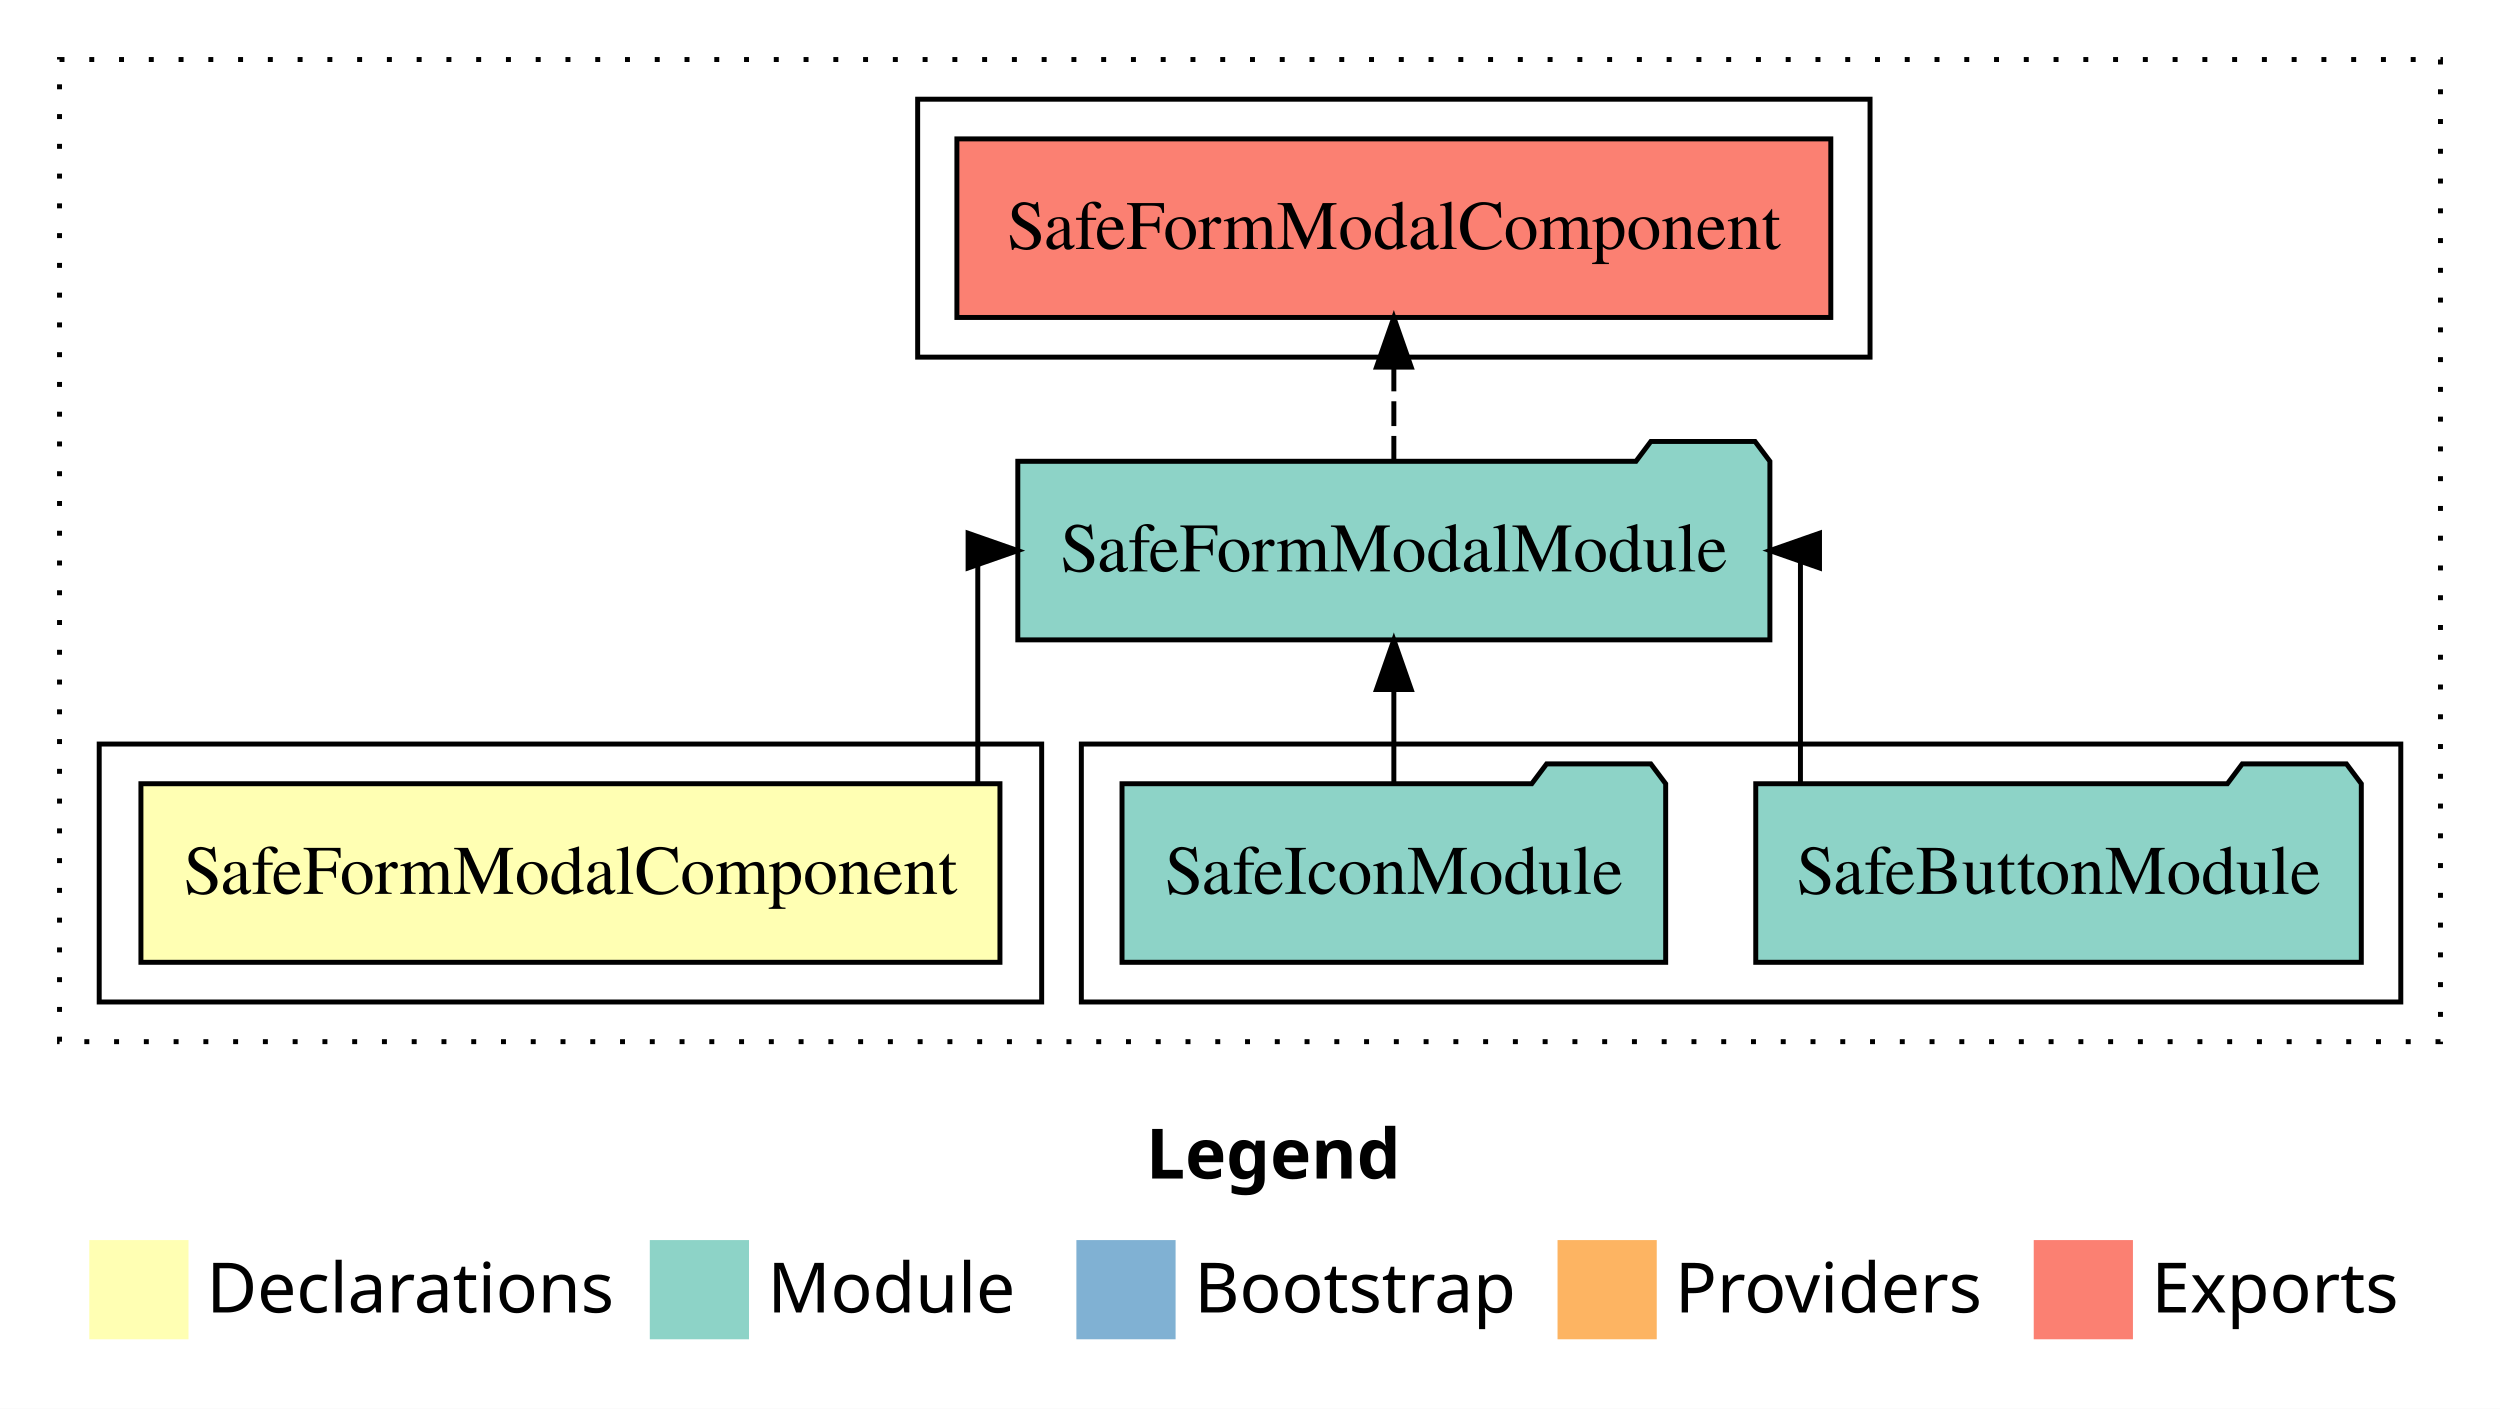
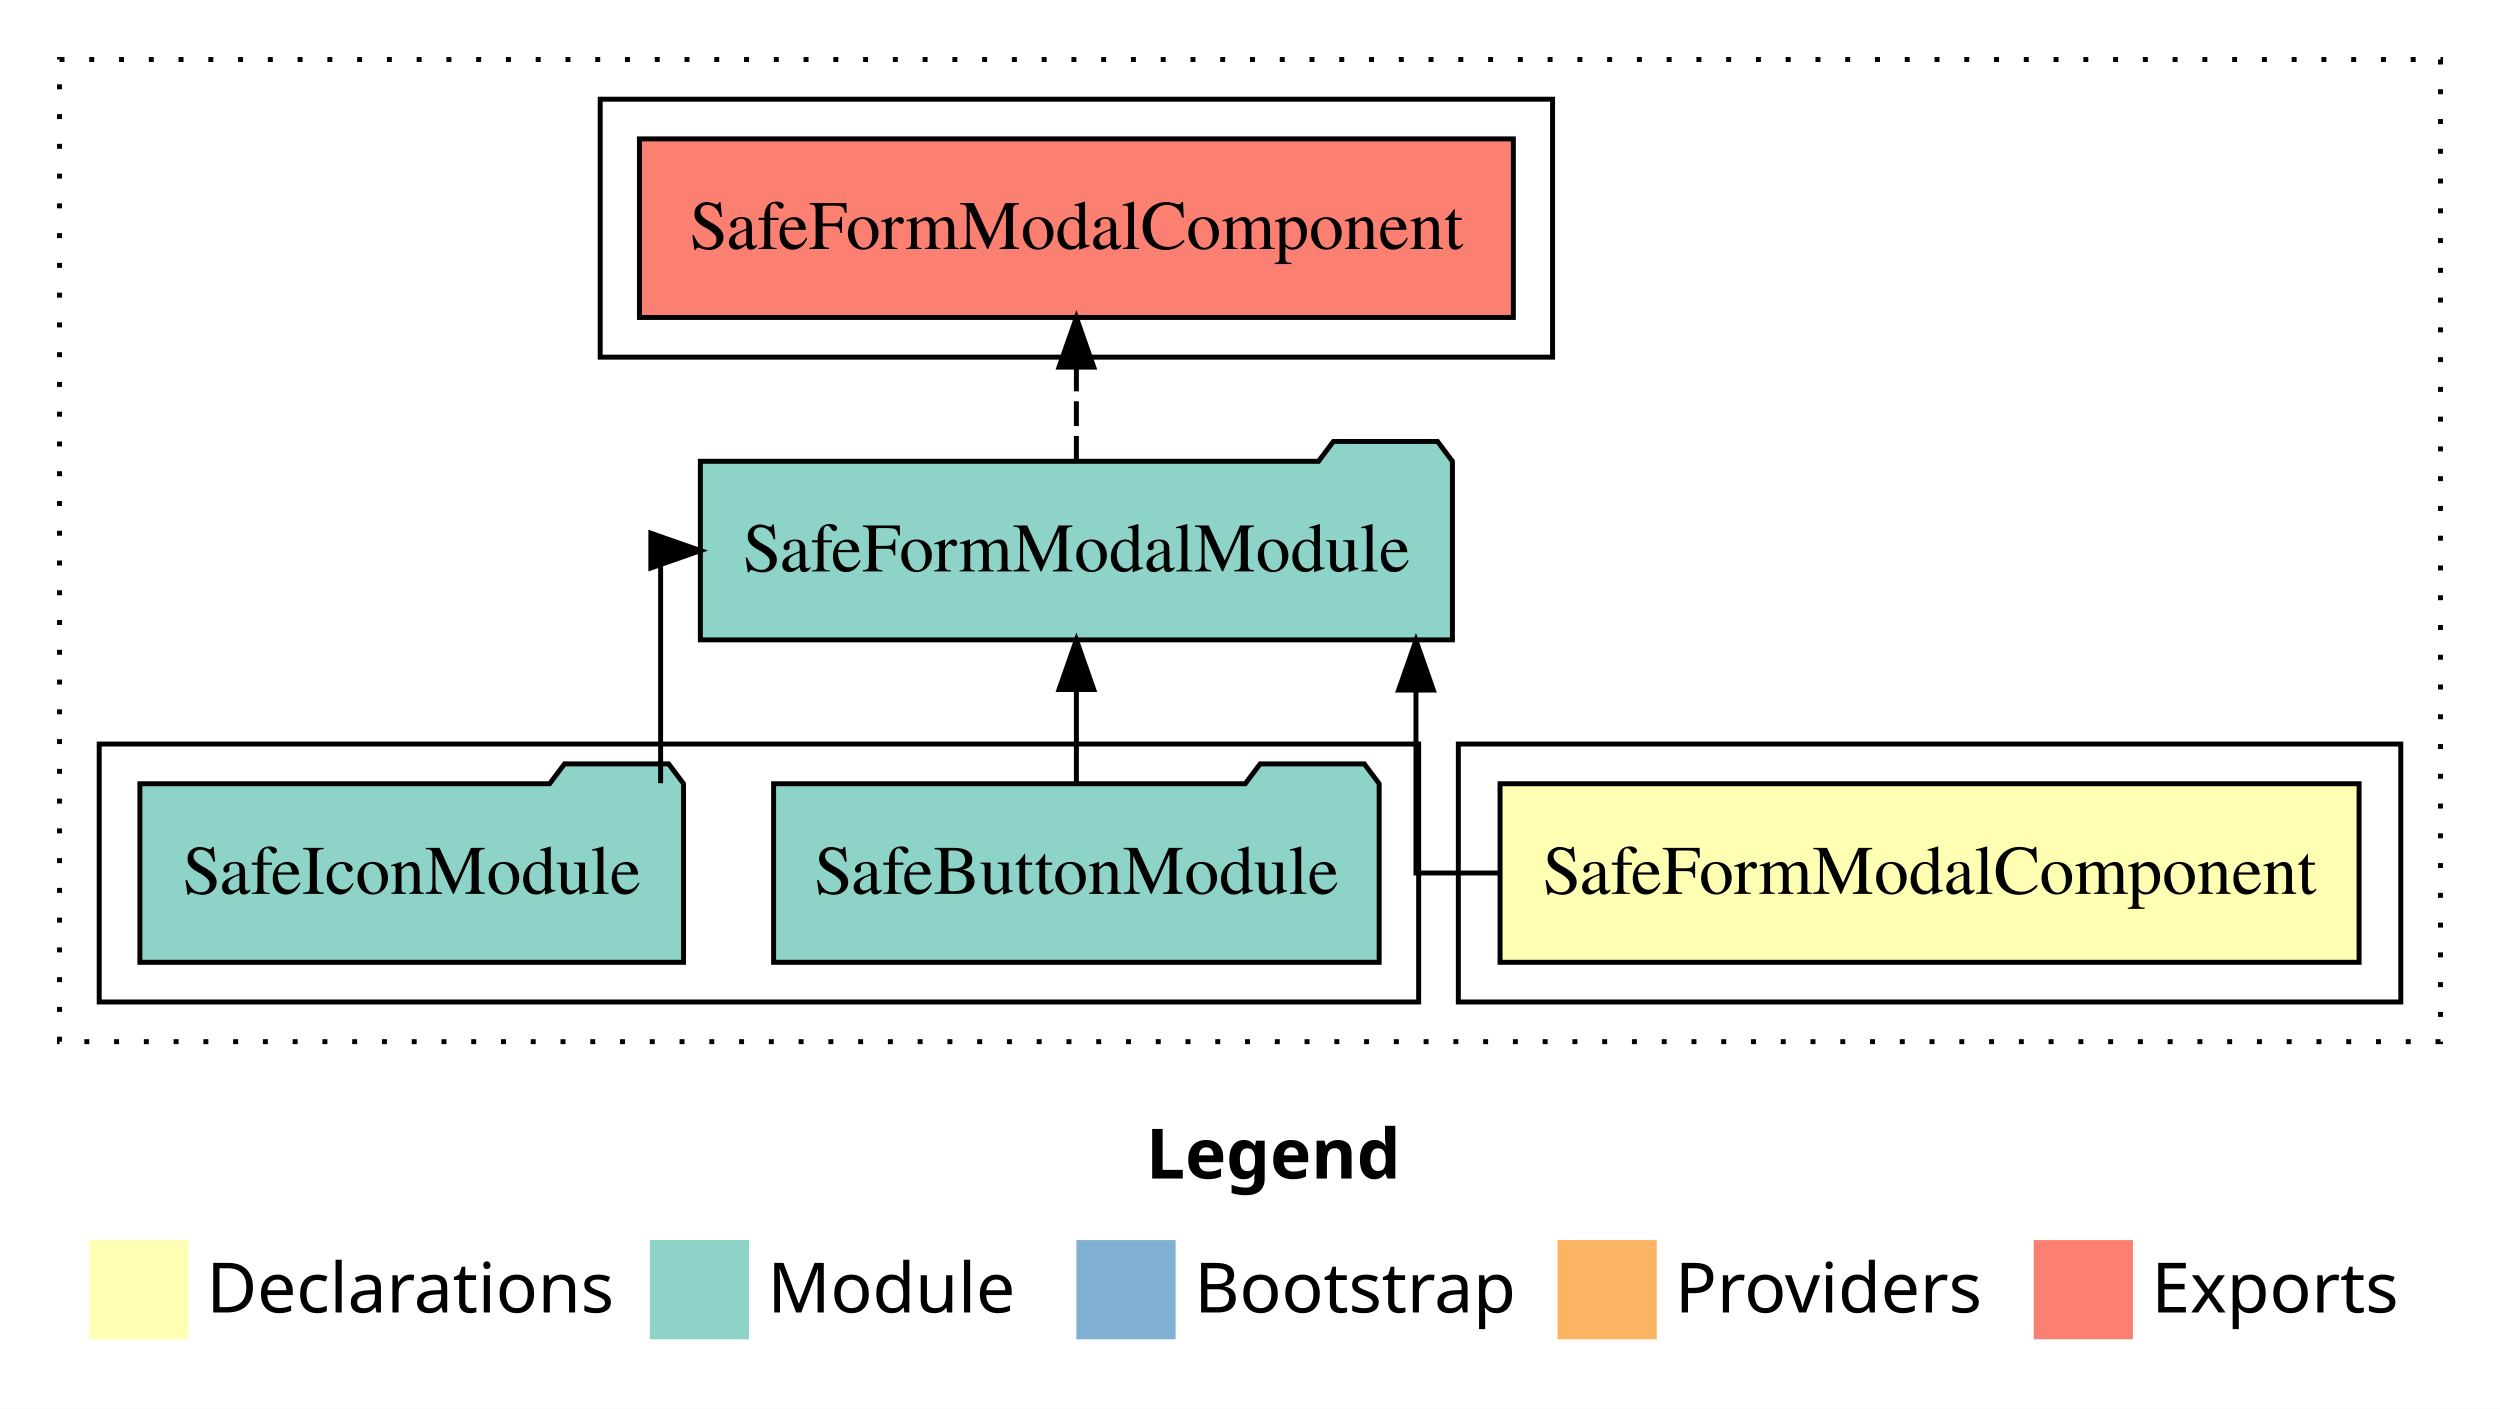
<svg xmlns="http://www.w3.org/2000/svg" width="504pt" height="284pt" viewBox="0.00 0.00 504.00 284.00">
  <g id="graph0" class="graph" transform="scale(1 1) rotate(0) translate(4 280)">
    <polygon fill="white" stroke="transparent" points="-4,4 -4,-280 500,-280 500,4 -4,4" />
    <text text-anchor="start" x="227.01" y="-42.4" font-family="sans-serif" font-weight="bold" font-size="14.00">Legend</text>
    <polygon fill="#ffffb3" stroke="transparent" points="14,-10 14,-30 34,-30 34,-10 14,-10" />
    <text text-anchor="start" x="37.63" y="-15.4" font-family="sans-serif" font-size="14.00">  Declarations</text>
    <polygon fill="#8dd3c7" stroke="transparent" points="127,-10 127,-30 147,-30 147,-10 127,-10" />
    <text text-anchor="start" x="150.73" y="-15.4" font-family="sans-serif" font-size="14.00">  Module</text>
    <polygon fill="#80b1d3" stroke="transparent" points="213,-10 213,-30 233,-30 233,-10 213,-10" />
    <text text-anchor="start" x="236.78" y="-15.4" font-family="sans-serif" font-size="14.00">  Bootstrap</text>
    <polygon fill="#fdb462" stroke="transparent" points="310,-10 310,-30 330,-30 330,-10 310,-10" />
    <text text-anchor="start" x="333.67" y="-15.4" font-family="sans-serif" font-size="14.00">  Providers</text>
    <polygon fill="#fb8072" stroke="transparent" points="406,-10 406,-30 426,-30 426,-10 406,-10" />
    <text text-anchor="start" x="429.73" y="-15.4" font-family="sans-serif" font-size="14.00">  Exports</text>
    <g id="clust1" class="cluster">
      <polygon fill="none" stroke="black" stroke-dasharray="1,5" points="8,-70 8,-268 488,-268 488,-70 8,-70" />
    </g>
    <g id="clust5" class="cluster">
-       <polygon fill="none" stroke="black" points="181,-208 181,-260 373,-260 373,-208 181,-208" />
+       <polygon fill="none" stroke="black" points="117,-208 117,-260 309,-260 309,-208 117,-208" />
+     </g>
+     <g id="clust2" class="cluster">
+       <polygon fill="none" stroke="black" points="290,-78 290,-130 480,-130 480,-78 290,-78" />
    </g>
    <g id="clust4" class="cluster">
-       <polygon fill="none" stroke="black" points="214,-78 214,-130 480,-130 480,-78 214,-78" />
-     </g>
-     <g id="clust2" class="cluster">
-       <polygon fill="none" stroke="black" points="16,-78 16,-130 206,-130 206,-78 16,-78" />
+       <polygon fill="none" stroke="black" points="16,-78 16,-130 282,-130 282,-78 16,-78" />
    </g>
    <g id="node1" class="node">
-       <polygon fill="#ffffb3" stroke="black" points="197.59,-122 24.41,-122 24.41,-86 197.59,-86 197.59,-122" />
-       <text text-anchor="middle" x="111" y="-99.8" font-family="Times,serif" font-size="14.00">SafeFormModalComponent</text>
+       <polygon fill="#ffffb3" stroke="black" points="471.59,-122 298.41,-122 298.41,-86 471.59,-86 471.59,-122" />
+       <text text-anchor="middle" x="385" y="-99.8" font-family="Times,serif" font-size="14.00">SafeFormModalComponent</text>
    </g>
    <g id="node2" class="node">
-       <polygon fill="#8dd3c7" stroke="black" points="352.81,-187 349.81,-191 328.81,-191 325.81,-187 201.19,-187 201.19,-151 352.81,-151 352.81,-187" />
-       <text text-anchor="middle" x="277" y="-164.8" font-family="Times,serif" font-size="14.00">SafeFormModalModule</text>
+       <polygon fill="#8dd3c7" stroke="black" points="288.81,-187 285.81,-191 264.81,-191 261.81,-187 137.19,-187 137.19,-151 288.81,-151 288.81,-187" />
+       <text text-anchor="middle" x="213" y="-164.8" font-family="Times,serif" font-size="14.00">SafeFormModalModule</text>
    </g>
    <g id="edge1" class="edge">
-       <path fill="none" stroke="black" d="M193.12,-122.11C193.12,-141.34 193.12,-169 193.12,-169 193.12,-169 193.93,-169 193.93,-169" />
-       <polygon fill="black" stroke="black" points="191.17,-172.5 201.17,-169 191.17,-165.5 191.17,-172.5" />
+       <path fill="none" stroke="black" d="M298.1,-104C288.14,-104 281.46,-104 281.46,-104 281.46,-104 281.46,-140.89 281.46,-140.89" />
+       <polygon fill="black" stroke="black" points="277.96,-140.89 281.46,-150.89 284.96,-140.89 277.96,-140.89" />
    </g>
    <g id="node5" class="node">
-       <polygon fill="#fb8072" stroke="black" points="365.09,-252 188.91,-252 188.91,-216 365.09,-216 365.09,-252" />
-       <text text-anchor="middle" x="277" y="-229.8" font-family="Times,serif" font-size="14.00">SafeFormModalComponent </text>
+       <polygon fill="#fb8072" stroke="black" points="301.09,-252 124.91,-252 124.91,-216 301.09,-216 301.09,-252" />
+       <text text-anchor="middle" x="213" y="-229.8" font-family="Times,serif" font-size="14.00">SafeFormModalComponent </text>
    </g>
    <g id="edge4" class="edge">
-       <path fill="none" stroke="black" stroke-dasharray="5,2" d="M277,-187.11C277,-187.11 277,-205.99 277,-205.99" />
-       <polygon fill="black" stroke="black" points="273.5,-205.99 277,-215.99 280.5,-205.99 273.5,-205.99" />
+       <path fill="none" stroke="black" stroke-dasharray="5,2" d="M213,-187.11C213,-187.11 213,-205.99 213,-205.99" />
+       <polygon fill="black" stroke="black" points="209.5,-205.99 213,-215.99 216.5,-205.99 209.5,-205.99" />
    </g>
    <g id="node3" class="node">
-       <polygon fill="#8dd3c7" stroke="black" points="472.04,-122 469.04,-126 448.04,-126 445.04,-122 349.96,-122 349.96,-86 472.04,-86 472.04,-122" />
-       <text text-anchor="middle" x="411" y="-99.8" font-family="Times,serif" font-size="14.00">SafeButtonModule</text>
+       <polygon fill="#8dd3c7" stroke="black" points="274.04,-122 271.04,-126 250.04,-126 247.04,-122 151.96,-122 151.96,-86 274.04,-86 274.04,-122" />
+       <text text-anchor="middle" x="213" y="-99.8" font-family="Times,serif" font-size="14.00">SafeButtonModule</text>
    </g>
    <g id="edge2" class="edge">
-       <path fill="none" stroke="black" d="M358.97,-122.11C358.97,-141.34 358.97,-169 358.97,-169 358.97,-169 358.36,-169 358.36,-169" />
-       <polygon fill="black" stroke="black" points="362.81,-165.5 352.81,-169 362.81,-172.5 362.81,-165.5" />
+       <path fill="none" stroke="black" d="M213,-122.11C213,-122.11 213,-140.99 213,-140.99" />
+       <polygon fill="black" stroke="black" points="209.5,-140.99 213,-150.99 216.5,-140.99 209.5,-140.99" />
    </g>
    <g id="node4" class="node">
-       <polygon fill="#8dd3c7" stroke="black" points="331.8,-122 328.8,-126 307.8,-126 304.8,-122 222.2,-122 222.2,-86 331.8,-86 331.8,-122" />
-       <text text-anchor="middle" x="277" y="-99.8" font-family="Times,serif" font-size="14.00">SafeIconModule</text>
+       <polygon fill="#8dd3c7" stroke="black" points="133.8,-122 130.8,-126 109.8,-126 106.8,-122 24.2,-122 24.2,-86 133.8,-86 133.8,-122" />
+       <text text-anchor="middle" x="79" y="-99.8" font-family="Times,serif" font-size="14.00">SafeIconModule</text>
    </g>
    <g id="edge3" class="edge">
-       <path fill="none" stroke="black" d="M277,-122.11C277,-122.11 277,-140.99 277,-140.99" />
-       <polygon fill="black" stroke="black" points="273.5,-140.99 277,-150.99 280.5,-140.99 273.5,-140.99" />
+       <path fill="none" stroke="black" d="M129.18,-122.11C129.18,-141.34 129.18,-169 129.18,-169 129.18,-169 129.98,-169 129.98,-169" />
+       <polygon fill="black" stroke="black" points="127.21,-172.5 137.21,-169 127.21,-165.5 127.21,-172.5" />
    </g>
  </g>
</svg>
